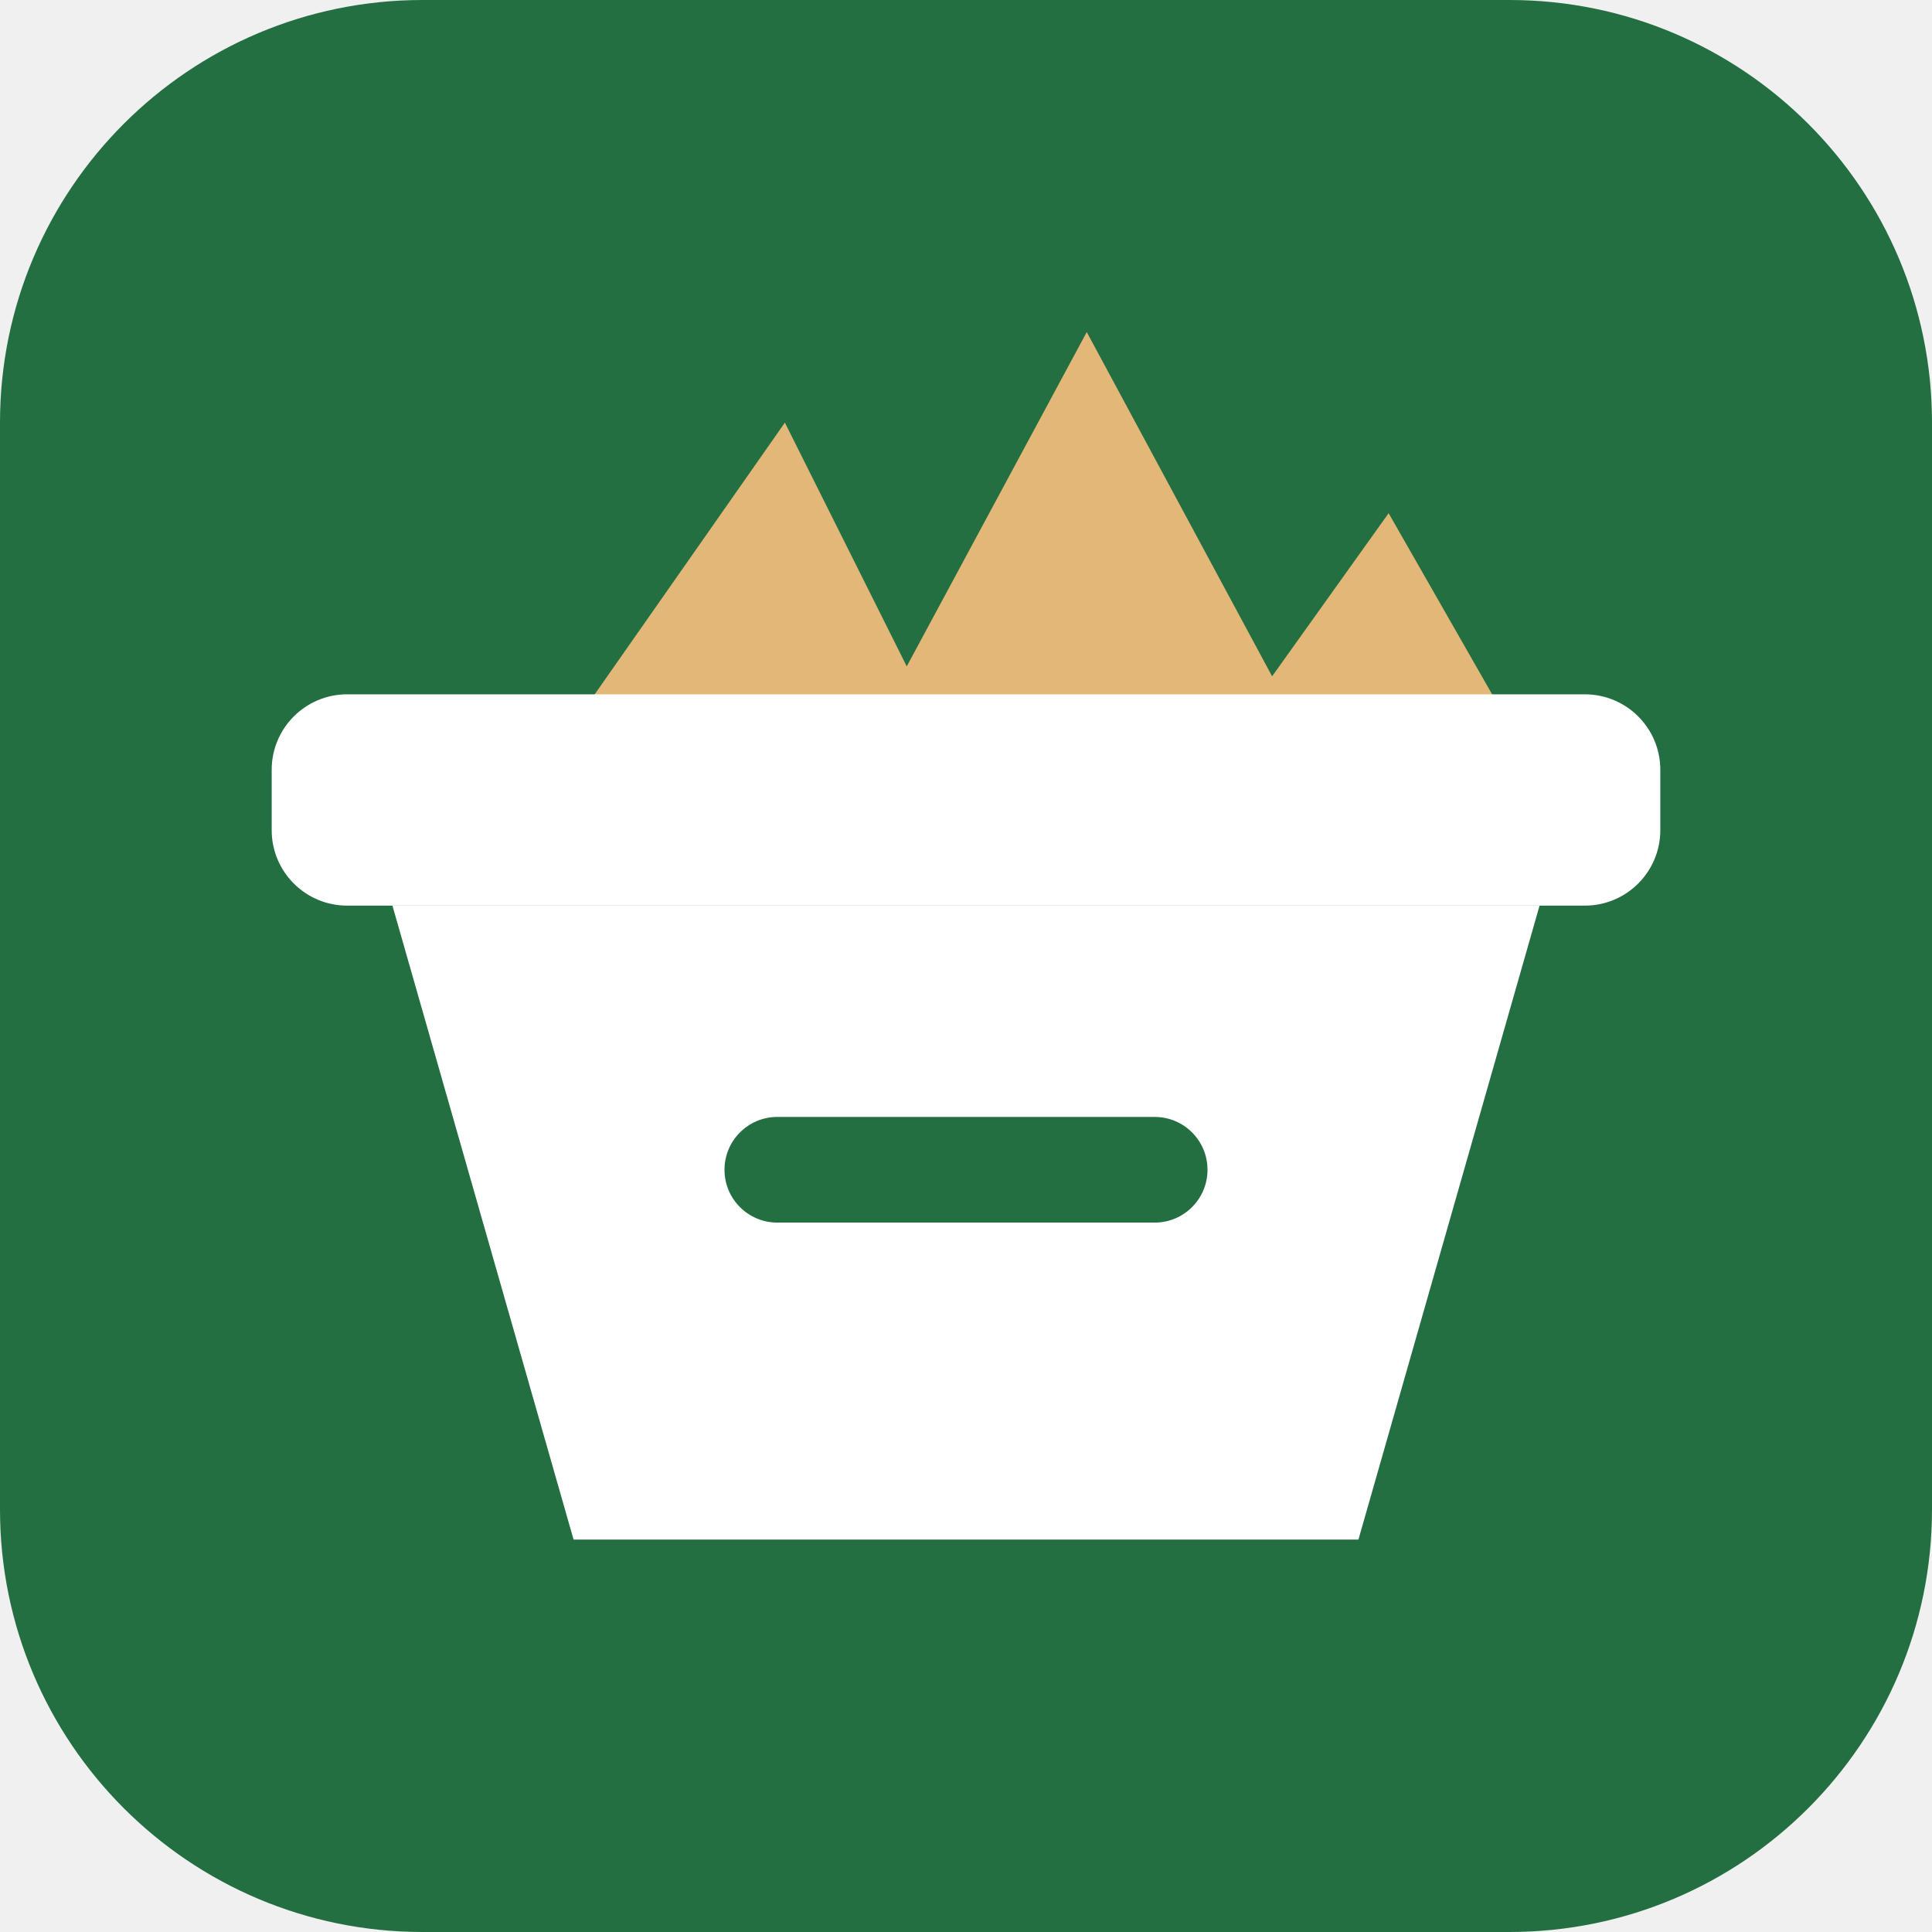
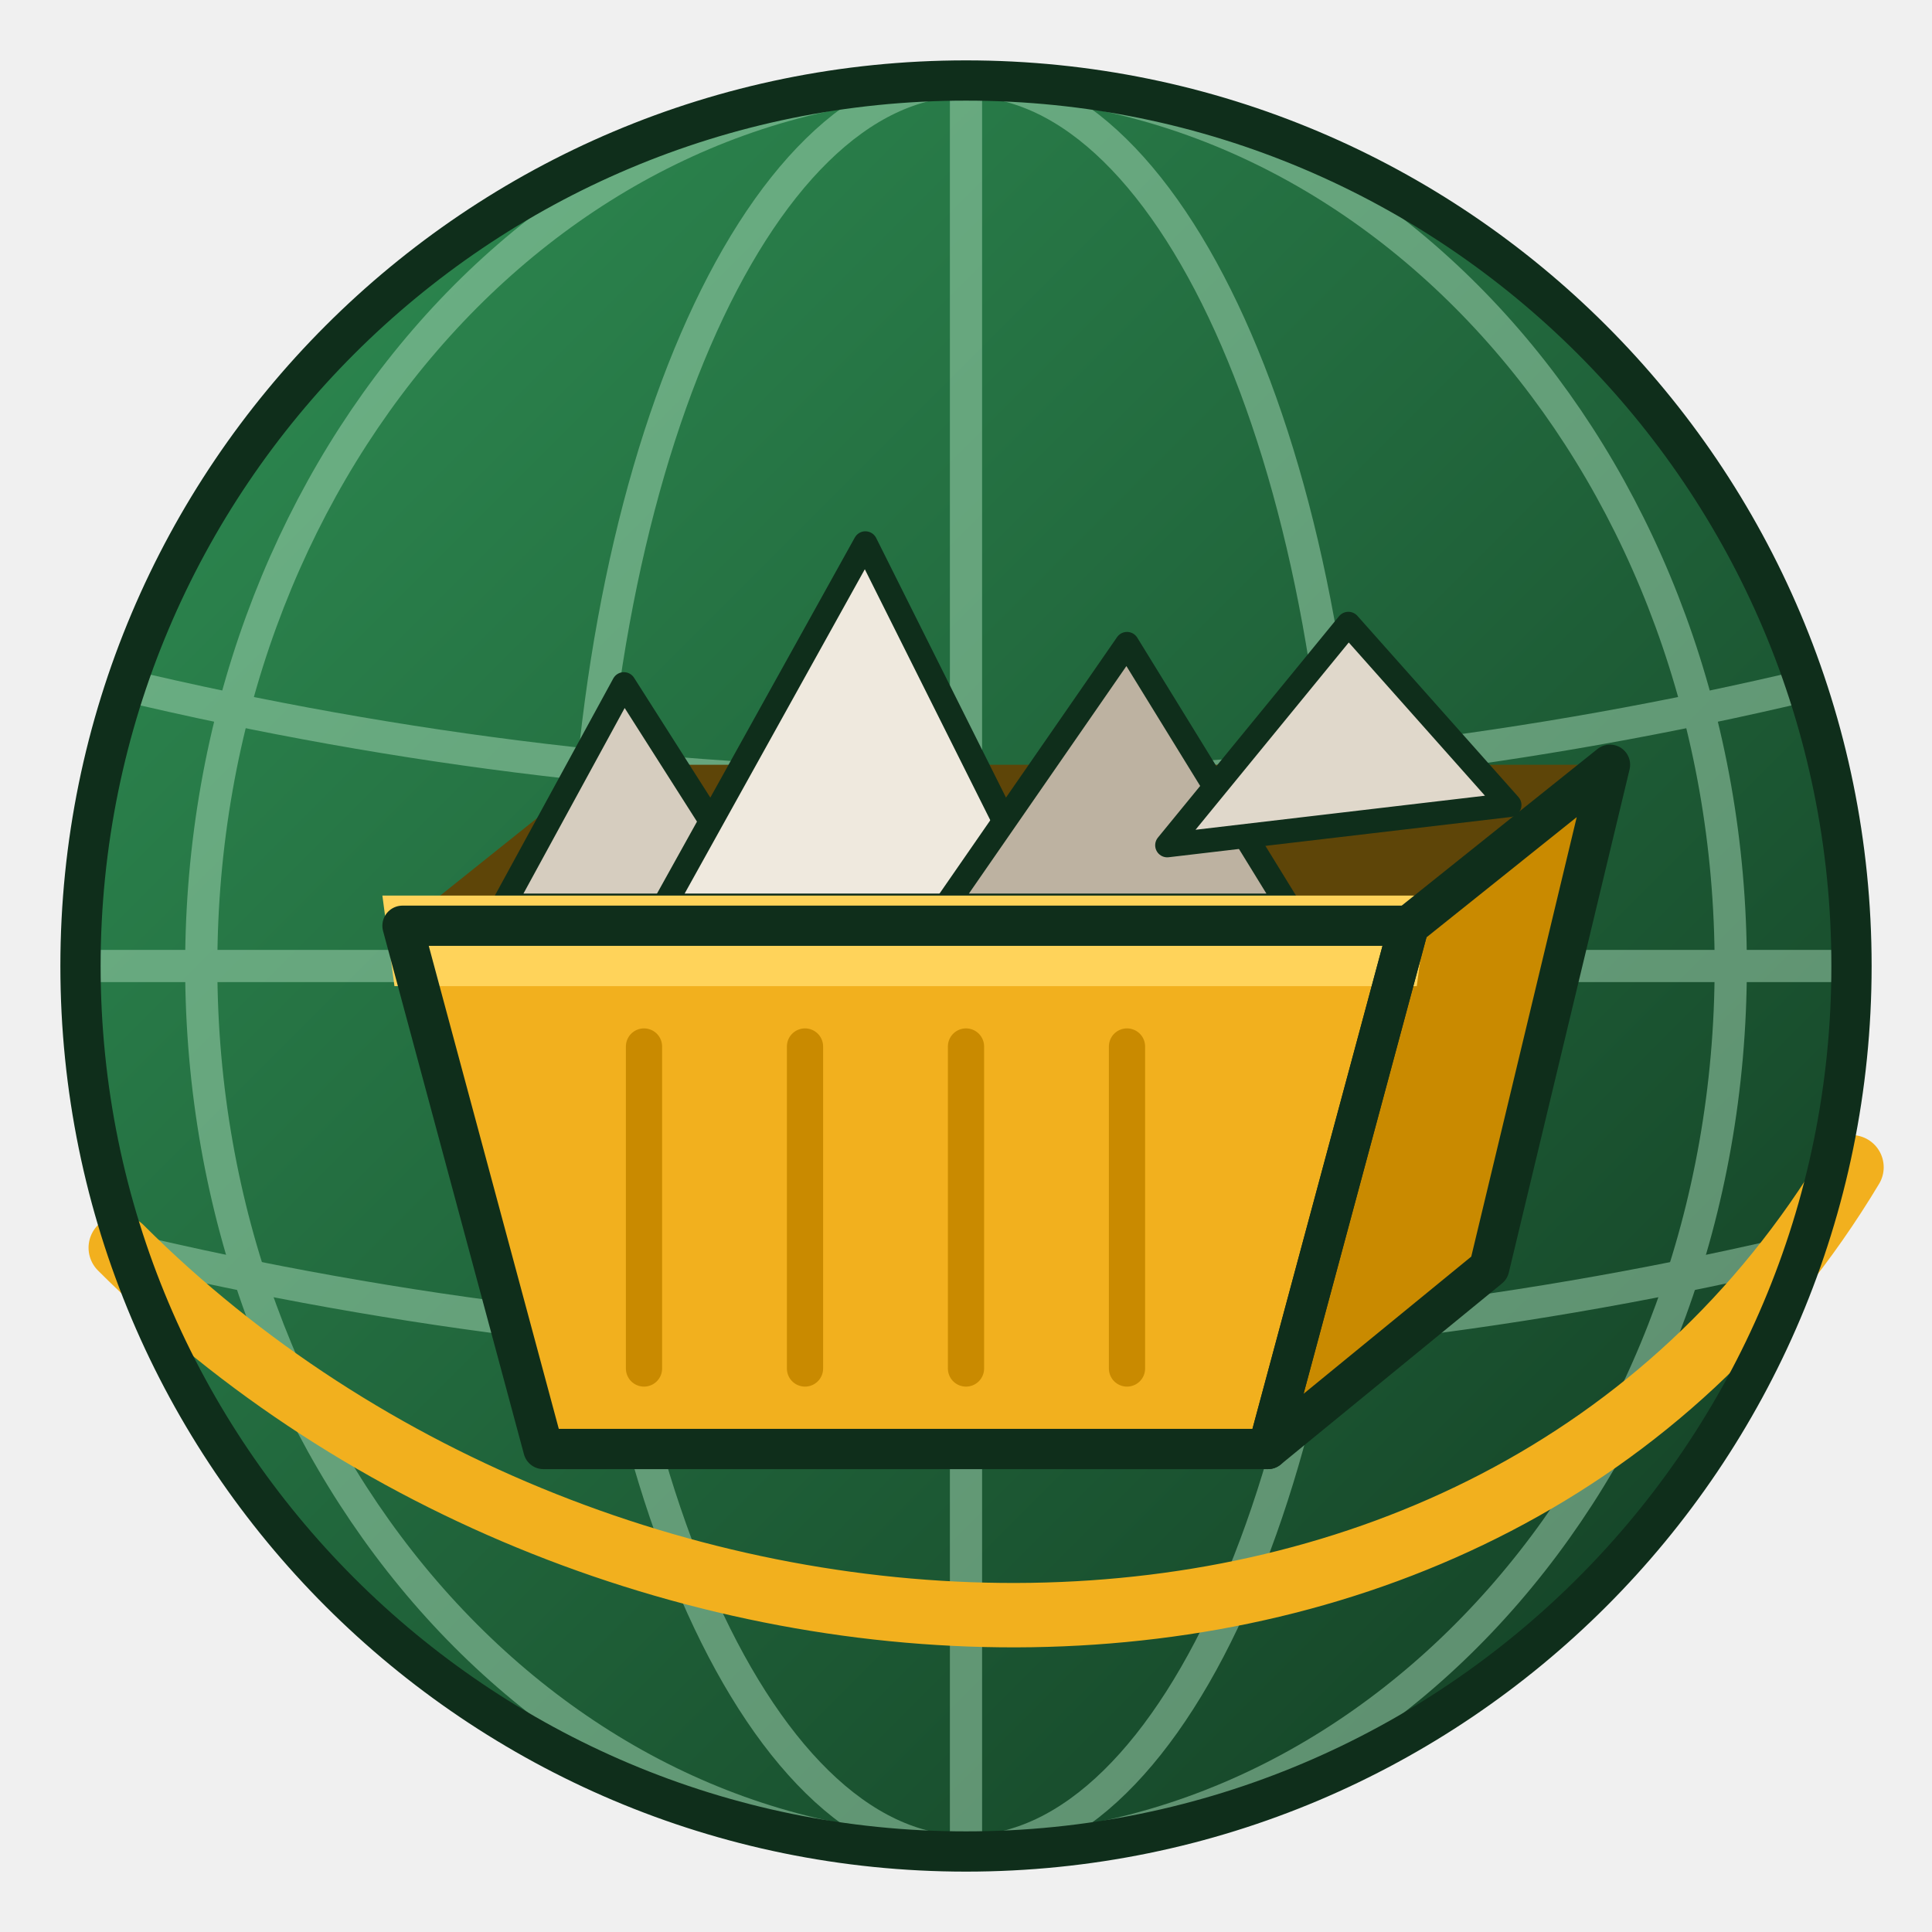
- <svg xmlns="http://www.w3.org/2000/svg" viewBox="0 0 64 64">
-   <rect width="64" height="64" rx="14" fill="#236f41" />
-   <path d="M19 24 L26 14 L31 24 Z M29 24 L36 11 L43 24 Z M41 24 L46 17 L50 24 Z" fill="#e3b778" />
-   <rect x="9" y="23" width="46" height="7" rx="2.5" fill="#fff" />
-   <path d="M13 30 H51 L45 51 H19 Z" fill="#fff" />
-   <rect x="24" y="37" width="16" height="3.5" rx="1.75" fill="#236f41" />
+ <svg xmlns="http://www.w3.org/2000/svg" viewBox="0 0 96 96" role="img" aria-label="Contenedores Escombros">
+   <defs>
+     <clipPath id="globo">
+       <circle cx="48" cy="48" r="44" />
+     </clipPath>
+     <linearGradient id="verde" x1="0" y1="0" x2="1" y2="1">
+       <stop offset="0" stop-color="#2f8f54" />
+       <stop offset="1" stop-color="#123b22" />
+     </linearGradient>
+   </defs>
+   <circle cx="48" cy="48" r="44" fill="url(#verde)" />
+   <g clip-path="url(#globo)" fill="none" stroke="#a8d9b7" stroke-width="1.6" opacity="0.5">
+     <ellipse cx="48" cy="48" rx="19" ry="44" />
+     <ellipse cx="48" cy="48" rx="38" ry="44" />
+     <line x1="48" y1="4" x2="48" y2="92" />
+     <path d="M6 34 Q48 44 90 34" />
+     <path d="M6 62 Q48 72 90 62" />
+     <line x1="4" y1="48" x2="92" y2="48" />
+   </g>
+   <polygon points="20,46 30,38 80,38 70,46" fill="#5e4508" />
+   <g stroke="#0f2e1b" stroke-width="1.2" stroke-linejoin="round">
+     <polygon points="25,45 31,34 38,45" fill="#d6cdbf" />
+     <polygon points="33,45 43,27 52,45" fill="#efe9de" />
+     <polygon points="47,45 56,32 64,45" fill="#bdb2a1" />
+     <polygon points="58,42 67,31 75,40" fill="#e0d8cb" />
+   </g>
+   <polygon points="70,46 80,38 74,63 63,72" fill="#c98a00" />
+   <polygon points="20,46 70,46 63,72 27,72" fill="#f2b01e" />
+   <polygon points="19,44.5 71,44.5 70.4,49 19.6,49" fill="#ffd35a" />
+   <g stroke="#c98a00" stroke-width="1.8" stroke-linecap="round">
+     <line x1="32" y1="52" x2="32" y2="68" />
+     <line x1="40" y1="52" x2="40" y2="68" />
+     <line x1="48" y1="52" x2="48" y2="68" />
+     <line x1="56" y1="52" x2="56" y2="68" />
+   </g>
+   <polygon points="20,46 70,46 63,72 27,72" fill="none" stroke="#0f2e1b" stroke-width="2" stroke-linejoin="round" />
+   <polygon points="70,46 80,38 74,63 63,72" fill="none" stroke="#0f2e1b" stroke-width="2" stroke-linejoin="round" />
+   <path d="M6 62 C 30 86, 74 88, 92 58" fill="none" stroke="#f2b01e" stroke-width="3.2" stroke-linecap="round" />
+   <circle cx="48" cy="48" r="44" fill="none" stroke="#0f2e1b" stroke-width="2" />
</svg>
